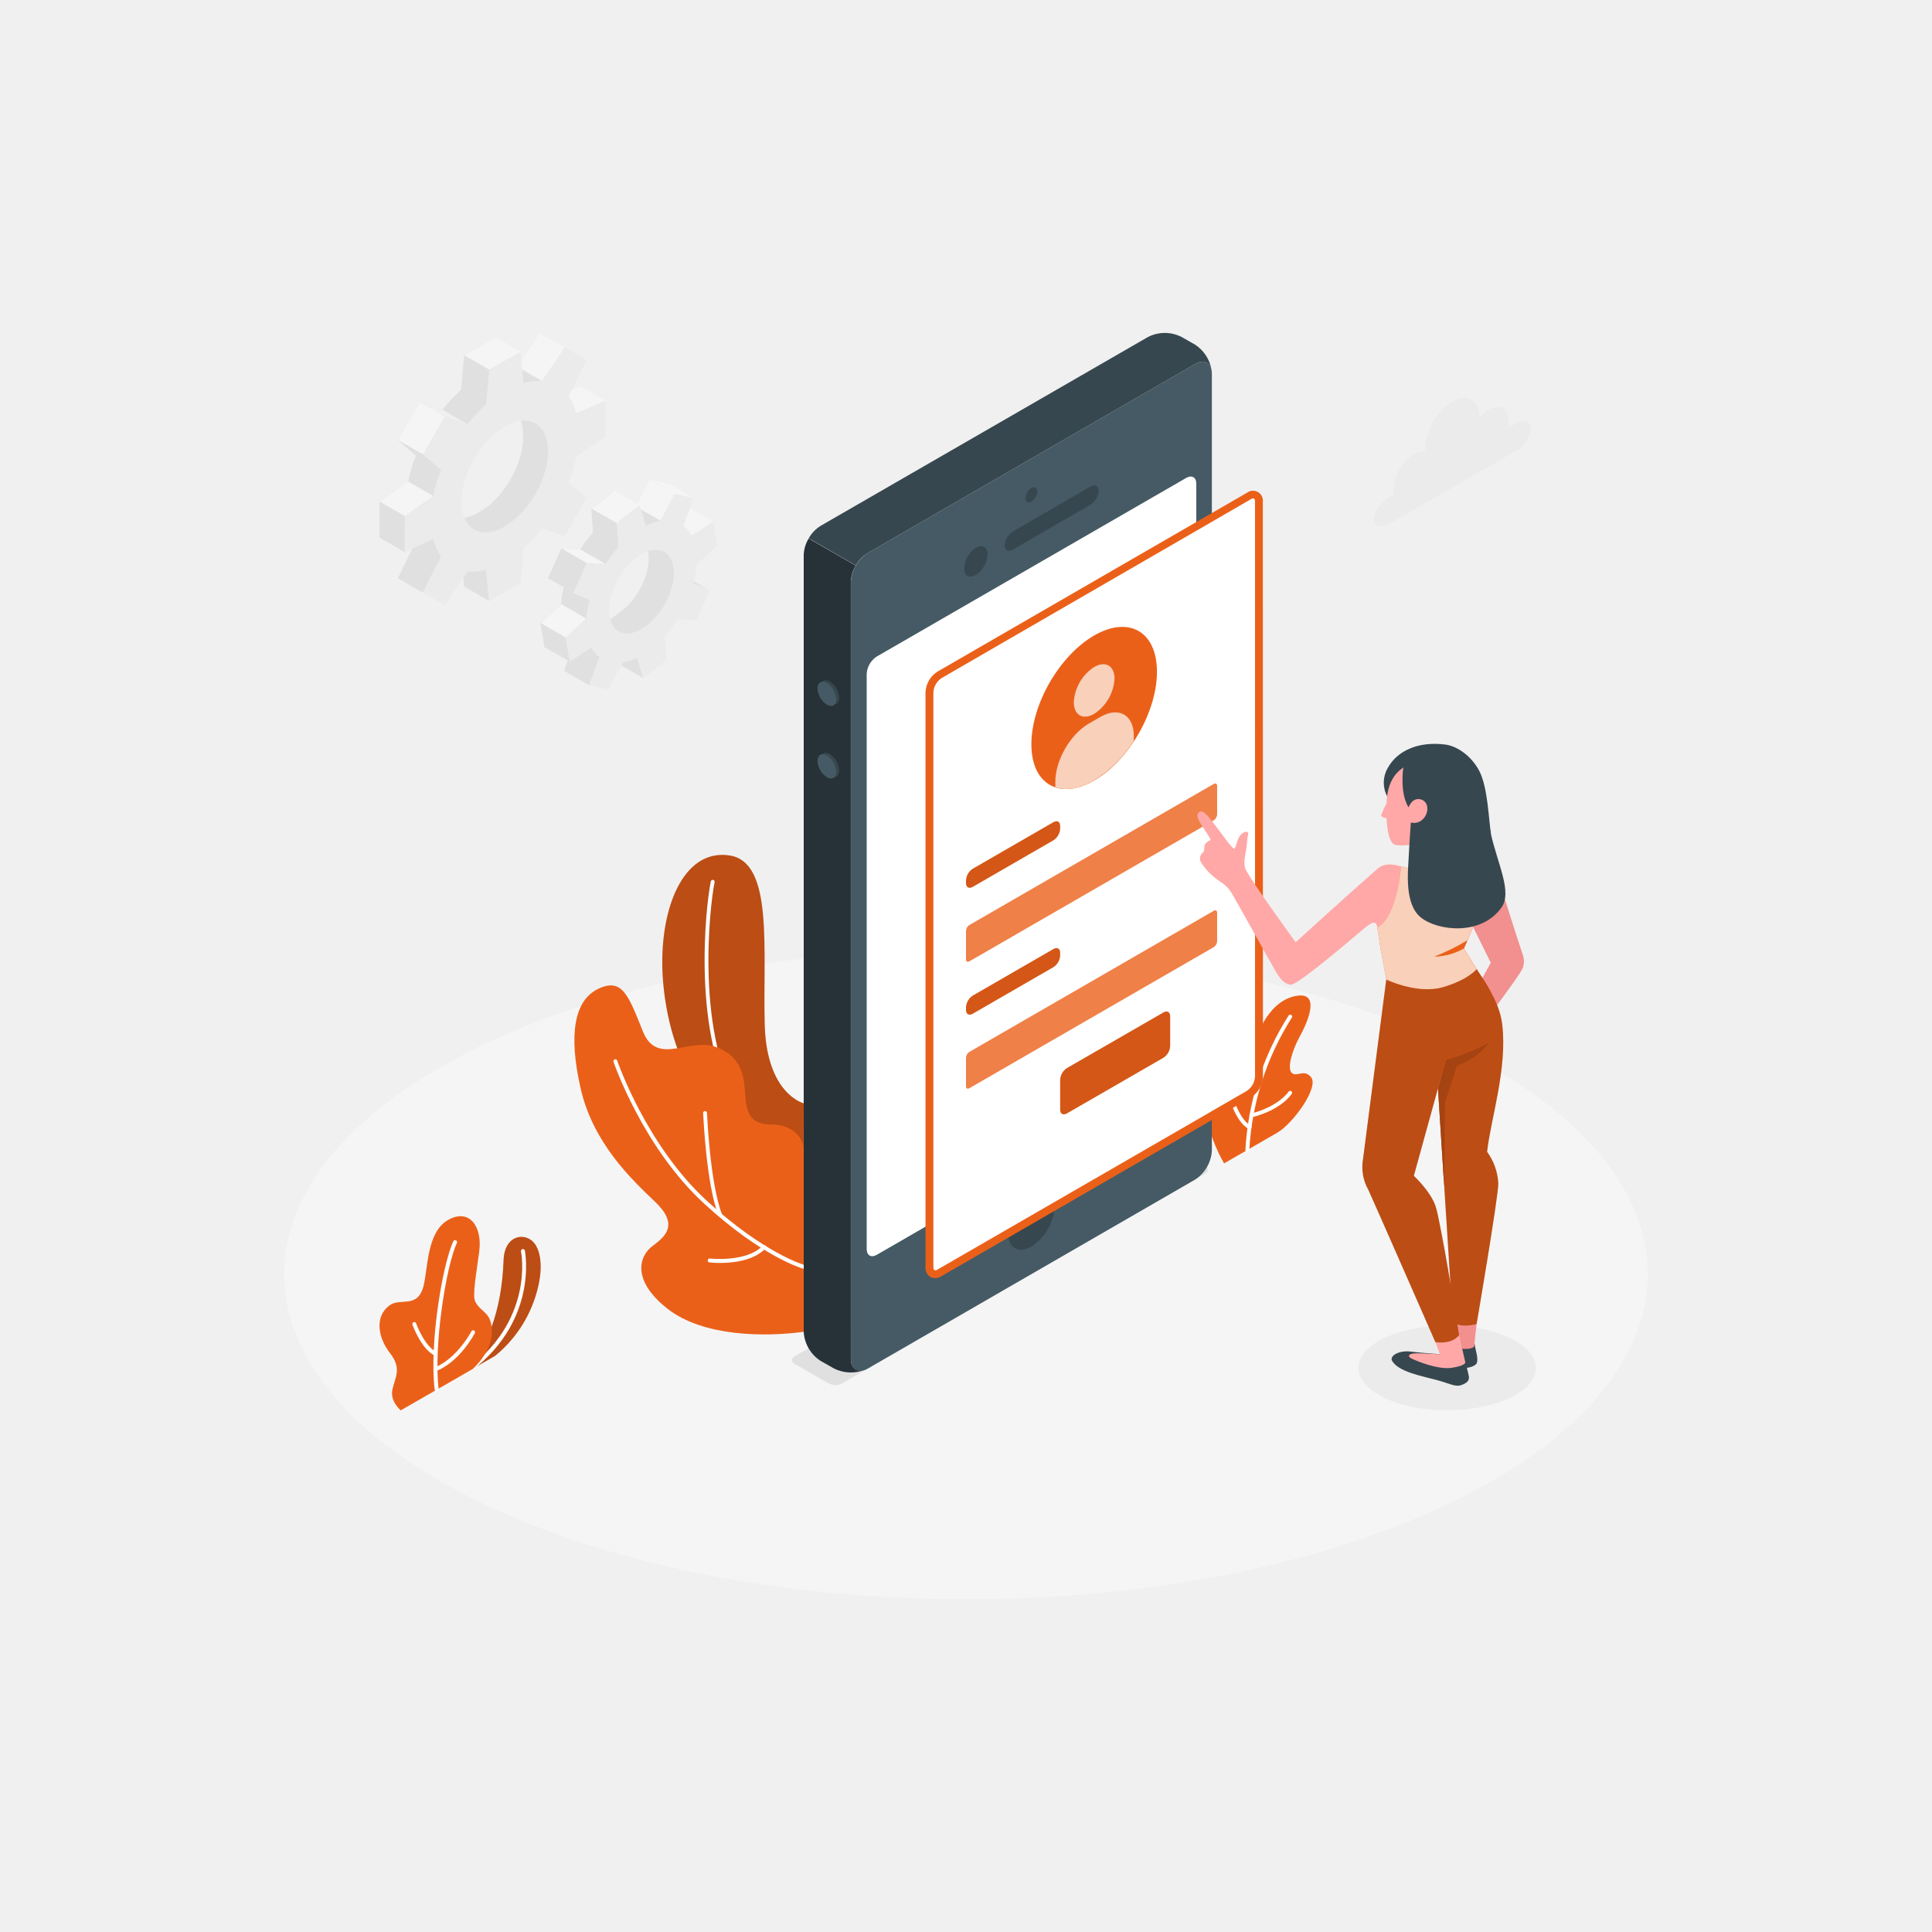
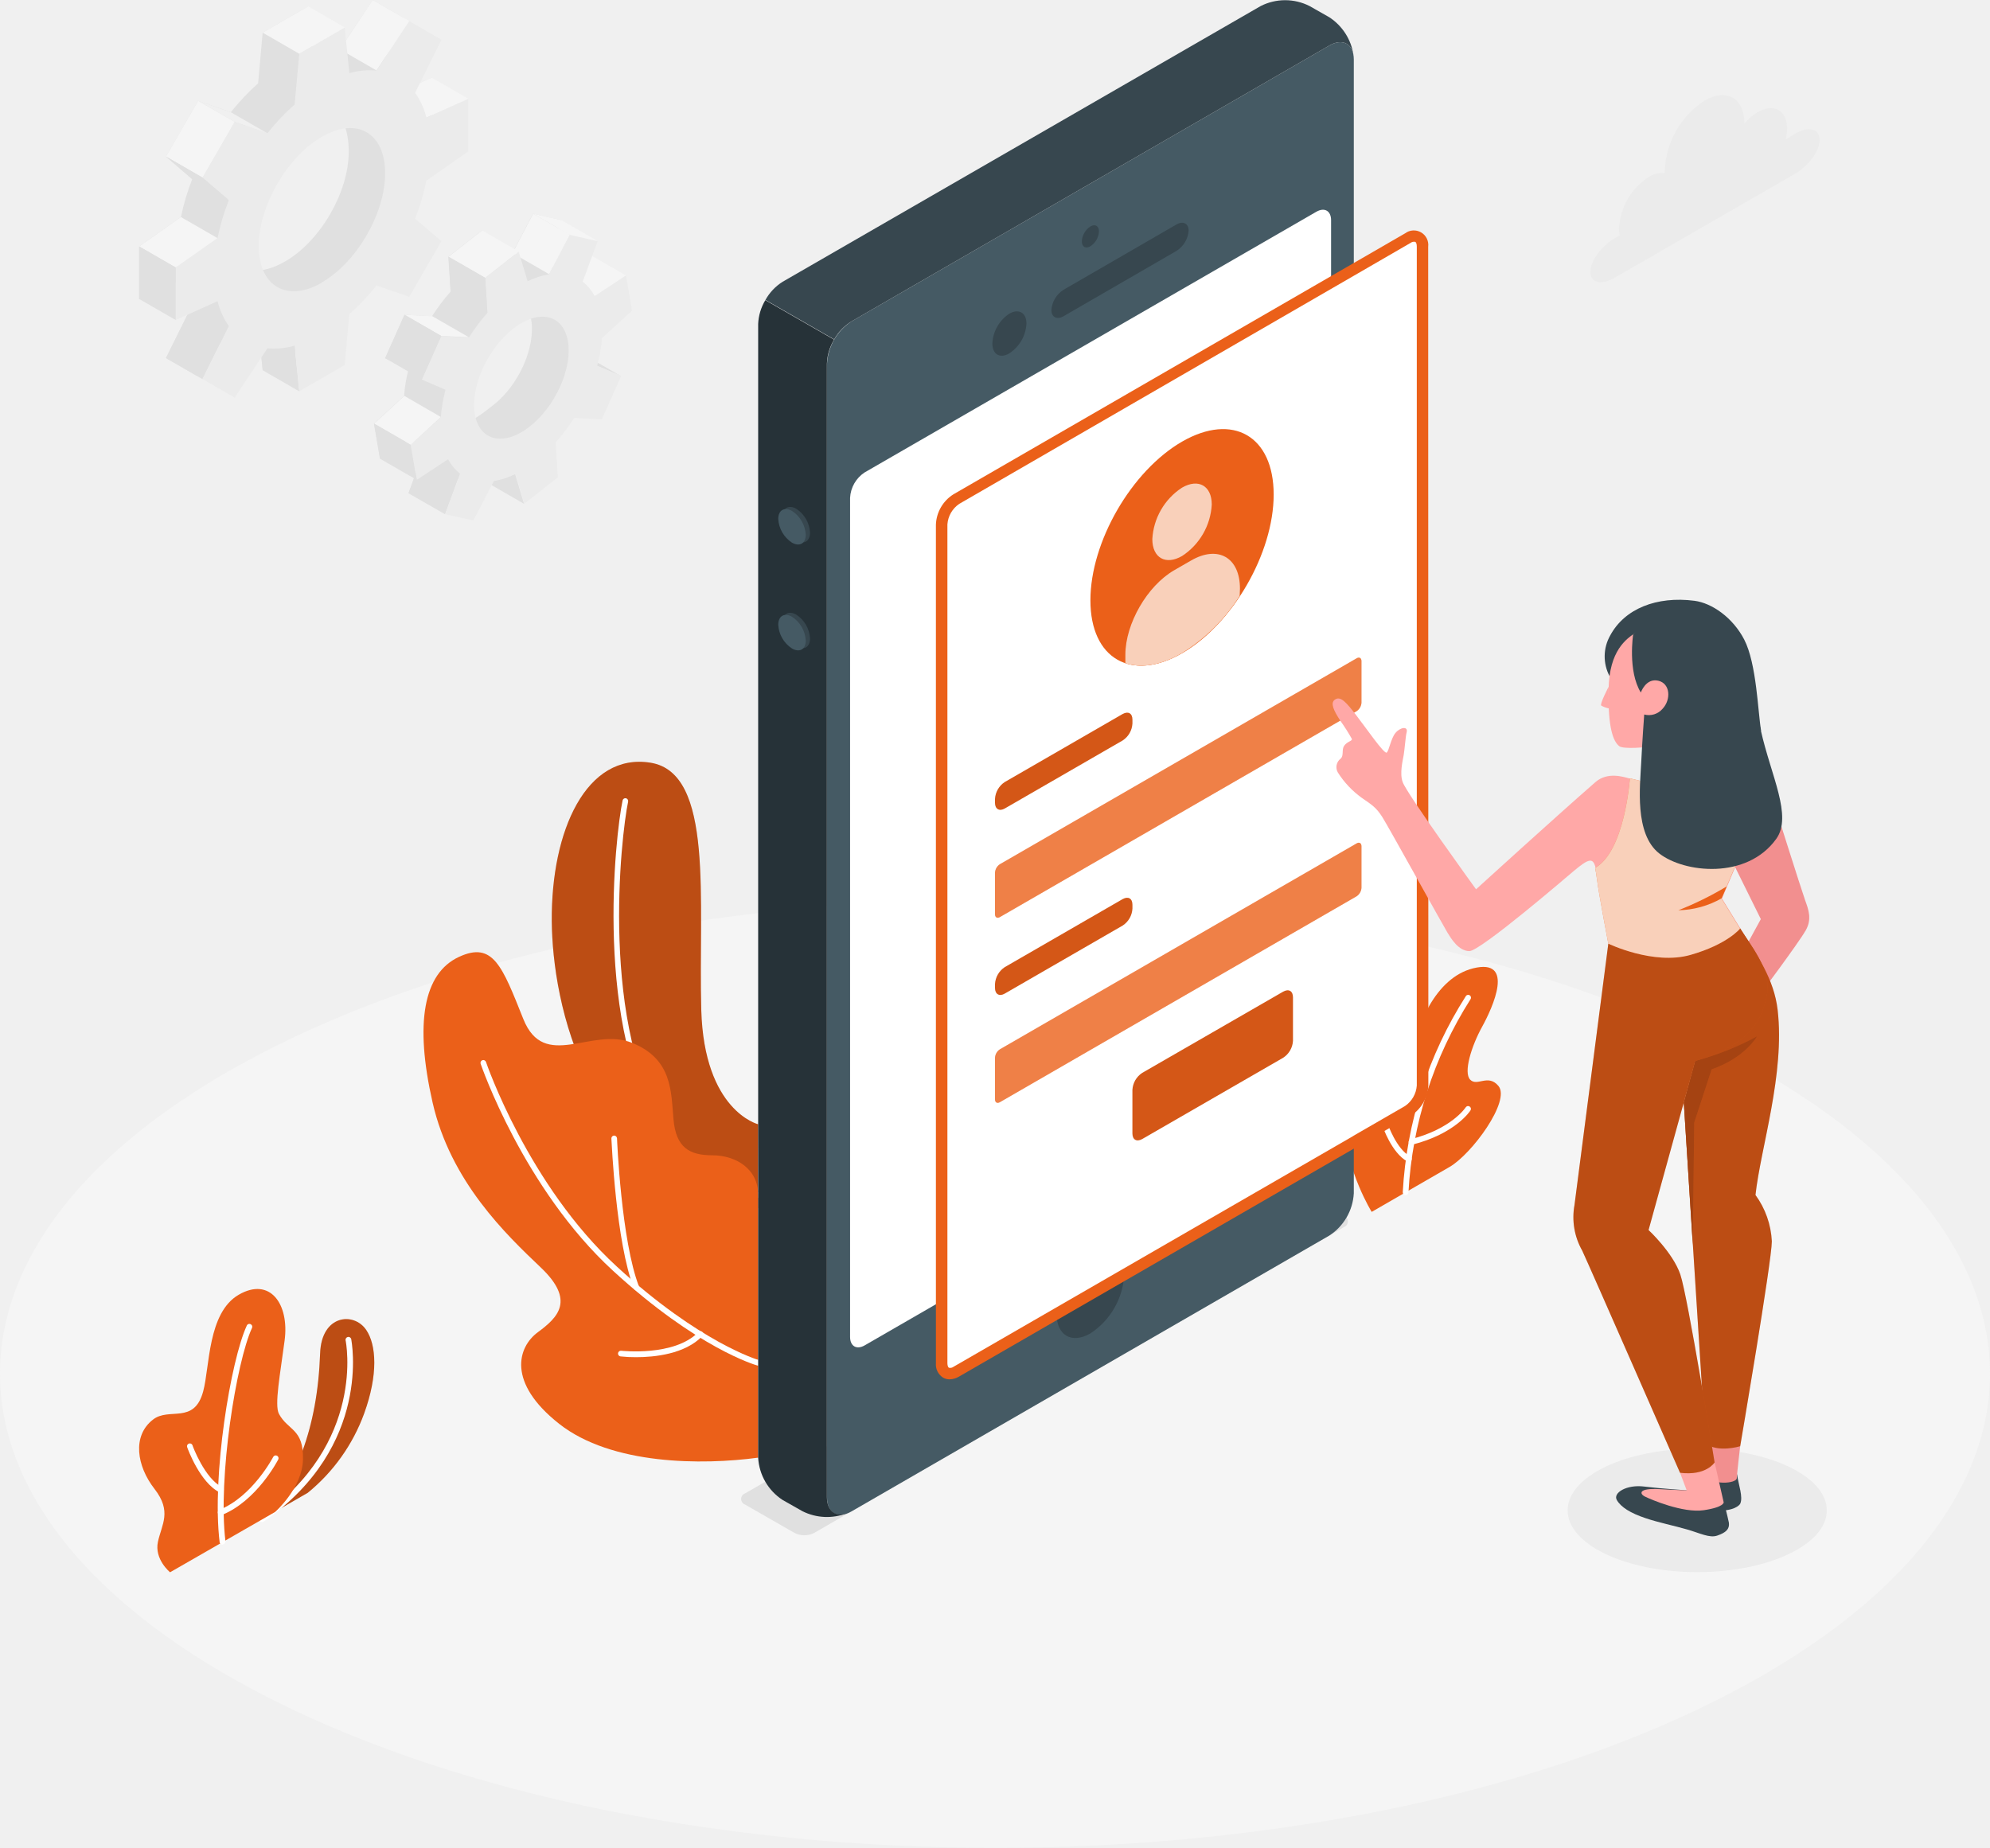
- <svg xmlns="http://www.w3.org/2000/svg" viewBox="0 0 500 500">
+ <svg xmlns="http://www.w3.org/2000/svg" viewBox="73.55 86.13 352.9 327.74">
  <g id="freepik--Floor--inject-17">
    <path d="M125.23,389.24c68.91,32.84,180.63,32.85,249.54,0s68.9-86.09,0-118.93-180.63-32.84-249.54,0S56.33,356.4,125.23,389.24Z" style="fill:#f5f5f5" />
  </g>
  <g id="freepik--Shadow--inject-17">
    <ellipse cx="374.53" cy="354.02" rx="22.98" ry="10.95" style="fill:#ebebeb" />
  </g>
  <g id="freepik--Plants--inject-17">
    <path d="M120,355.59l8.13-4.69a32.54,32.54,0,0,0,10-14.07c2.51-6.92,2.16-12.18.36-14.82-2.21-3.25-7.94-2.68-8.17,4.16C129.84,339.65,125.91,349,120,355.59Z" style="fill:#EB6019" />
    <path d="M120,355.59l8.13-4.69a32.54,32.54,0,0,0,10-14.07c2.51-6.92,2.16-12.18.36-14.82-2.21-3.25-7.94-2.68-8.17,4.16C129.84,339.65,125.91,349,120,355.59Z" style="opacity:0.2" />
    <path d="M120,356.09a.5.5,0,0,1-.28-.91c18.8-13,15.16-31.13,15.12-31.31a.5.5,0,1,1,1-.21c0,.19,3.84,18.94-15.52,32.34A.52.52,0,0,1,120,356.09Z" style="fill:#fff" />
    <path d="M103.71,365s-2.83-2.3-2.15-5.42,2.51-5.36-.62-9.38-4-9.38-.26-12.28c2.85-2.25,7.3.93,8.9-5,1.18-4.34.78-13.95,6.31-17.15s9,1.62,8.13,8.14c-.76,5.83-1.84,11.44-1,13,1.62,3,4.39,2.59,4.26,8.07-.11,5.1-4.94,9.32-4.94,9.32Z" style="fill:#EB6019" />
    <path d="M113,360.11a.51.51,0,0,1-.5-.44c-1.43-11.85,2-32.31,4.8-38.39A.5.5,0,0,1,118,321a.49.49,0,0,1,.24.66c-2.77,6-6.08,26.52-4.71,37.85a.5.5,0,0,1-.44.55Z" style="fill:#fff" />
    <path d="M112.73,350.88a.42.42,0,0,1-.22-.05c-3.47-1.69-5.67-7.72-5.76-8a.5.5,0,1,1,.94-.34c0,.06,2.15,5.9,5.26,7.41a.5.5,0,0,1-.22.95Z" style="fill:#fff" />
    <path d="M112.67,354.88a.49.49,0,0,1-.46-.32.5.5,0,0,1,.27-.65c5.84-2.34,9.48-9.29,9.52-9.37a.5.5,0,0,1,.89.46c-.16.3-3.85,7.36-10,9.84A.43.43,0,0,1,112.67,354.88Z" style="fill:#fff" />
    <path d="M316.8,301.08S312.43,294,312,286.31s1.26-10.89,3.58-11.81,2.5,1.91,3.69,3.58,3.62.72,4.52-4.49,4.18-14,11-15.71c7.5-1.86,3.48,6.94,1.59,10.37s-3.35,8.11-2.11,9.38,3.17-1.08,5,1.1c2.23,2.63-4.7,12.1-8.68,14.39Z" style="fill:#EB6019" />
    <path d="M322.79,298.11h0a.5.5,0,0,1-.48-.52,72,72,0,0,1,11.2-34.8.49.49,0,0,1,.7-.11.5.5,0,0,1,.11.69,71.08,71.08,0,0,0-11,34.27A.5.5,0,0,1,322.79,298.11Z" style="fill:#fff" />
    <path d="M323.36,292.2a.53.53,0,0,1-.24-.06c-2.8-1.55-4.35-6.15-4.41-6.34a.5.5,0,0,1,.31-.64.5.5,0,0,1,.63.32s1.5,4.43,4,5.78a.51.51,0,0,1,.19.68A.49.49,0,0,1,323.36,292.2Z" style="fill:#fff" />
    <path d="M323.85,289.17a.5.5,0,0,1-.48-.38.49.49,0,0,1,.36-.6c7.22-1.83,9.72-5.61,9.74-5.65a.5.5,0,0,1,.85.54c-.11.17-2.71,4.14-10.34,6.08Z" style="fill:#fff" />
    <path d="M208,285.54s-9.59-2.34-10.09-20.3c-.53-19.38,2.35-42-9-43.83s-17.65,12-17.51,28.15c.13,14.14,5.83,44.84,36.56,50.86Z" style="fill:#EB6019" />
    <path d="M208,285.54s-9.59-2.34-10.09-20.3c-.53-19.38,2.35-42-9-43.83s-17.65,12-17.51,28.15c.13,14.14,5.83,44.84,36.56,50.86Z" style="opacity:0.2" />
    <path d="M208,298.58h-.09c-6.91-1.26-12.54-5.07-16.73-11.31-12.42-18.53-8.51-53.13-7.22-59.17a.51.51,0,0,1,.59-.39.52.52,0,0,1,.39.6c-1.27,6-5.16,40.16,7.07,58.4a24.12,24.12,0,0,0,16.08,10.88.5.5,0,0,1,.4.59A.49.49,0,0,1,208,298.58Z" style="fill:#fff" />
    <path d="M208,344.67c-9.91,1.34-26,1.32-35.29-6s-7.35-13.62-3.78-16.25,6.67-5.63.53-11.47-16-15.22-19.2-29.29-1.62-22.87,4.66-25.8c6.09-2.84,7.7,1.68,11.43,11s12.12,1.33,19.3,4.24,6.89,8.67,7.34,13.62,2.82,6.32,6.89,6.32,8.12,2.34,8.12,7Z" style="fill:#EB6019" />
    <path d="M208,328.33a.3.3,0,0,1-.13,0c-.43-.12-10.68-3.1-25.61-16.81-15.9-14.6-23.4-36.5-23.48-36.72a.51.51,0,0,1,.32-.63.5.5,0,0,1,.63.31c.07.22,7.5,21.88,23.21,36.3,14.72,13.53,25.09,16.56,25.2,16.59a.5.5,0,0,1,.34.62A.49.49,0,0,1,208,328.33Z" style="fill:#fff" />
    <path d="M186.43,315a.48.48,0,0,1-.46-.32c-3.21-8.24-3.94-25.87-4-26.62a.51.51,0,0,1,.48-.52.53.53,0,0,1,.52.48c0,.18.75,18.21,3.9,26.3a.5.5,0,0,1-.29.65A.52.52,0,0,1,186.43,315Z" style="fill:#fff" />
    <path d="M186.35,326.85a23.62,23.62,0,0,1-2.76-.14.5.5,0,1,1,.12-1c.09,0,9.4,1.06,13.67-3.29a.5.5,0,1,1,.71.7C195,326.31,189.61,326.85,186.35,326.85Z" style="fill:#fff" />
  </g>
  <g id="freepik--Gear--inject-17">
    <path d="M179.15,137.49l-1.08-6.23-5.56,3.66a7.71,7.71,0,0,0-2.11-2.57l2.66-7.2-5-1.11-3.66,7a13.63,13.63,0,0,0-3.81,1.24L159,127l-5.94,4.67.39,6.2a33.37,33.37,0,0,0-3.28,4.34l-4.9-.25-3.44,7.71,4.21,1.8a24.68,24.68,0,0,0-.83,4.88l-5.35,4.92,1.07,6.24,5.57-3.66a7.56,7.56,0,0,0,2.11,2.56L146,173.62l5,1.1,5.24-5.1c1.21-.19.91-2.47,2.23-3.12l1.59,5.26,5.93-4.66-.15-2.44c1.2-1.34,5.74-4.29,6.72-5.83l1.23-2,3.44-7.71-1.6-2.9-1.78-3.78ZM161,158c-4.56,3.58-6,4.37-6.77-.42s1.84-12.07,6.4-15.66,6.3-3.84,7.12.94S165.57,154.46,161,158Z" style="fill:#e0e0e0" />
    <polygon points="168.1 124.04 174.59 127.78 170.93 134.76 164.44 131.02 168.1 124.04" style="fill:#f5f5f5" />
    <polygon points="184.56 135 179 138.66 172.51 134.92 178.07 131.26 184.56 135" style="fill:#f5f5f5" />
    <polygon points="183.67 152.83 179.46 151.04 172.97 147.3 177.18 149.09 183.67 152.83" style="fill:#e0e0e0" />
    <polygon points="145.99 173.62 152.48 177.35 155.14 170.15 148.65 166.41 145.99 173.62" style="fill:#e0e0e0" />
    <polygon points="166.49 175.5 160.01 171.76 158.42 166.5 164.91 170.24 166.49 175.5" style="fill:#e0e0e0" />
    <path d="M185.63,141.23,184.56,135,179,138.66a7.74,7.74,0,0,0-2.12-2.57l2.66-7.2-4.95-1.11-3.67,7a13.63,13.63,0,0,0-3.81,1.24l-1.58-5.26-5.94,4.67.39,6.2A33.37,33.37,0,0,0,156.7,146l-4.91-.25-3.44,7.71,4.21,1.8a25.4,25.4,0,0,0-.83,4.89L146.39,165l1.07,6.24,5.56-3.66a7.7,7.7,0,0,0,2.12,2.56l-2.66,7.2,5,1.11,3.66-7a13.31,13.31,0,0,0,3.82-1.25l1.58,5.26,5.94-4.66-.39-6.2a33.37,33.37,0,0,0,3.28-4.34l4.91.24,3.44-7.71L179.45,151a24.81,24.81,0,0,0,.84-4.89ZM167.5,161.78c-4.55,3.58-8.91,2.61-9.74-2.17s2.2-11.57,6.76-15.15,8.91-2.6,9.74,2.18S172.06,158.2,167.5,161.78Z" style="fill:#ebebeb" />
    <polygon points="165.53 130.74 159.04 127 153.1 131.67 159.59 135.41 165.53 130.74" style="fill:#f5f5f5" />
    <polygon points="153.1 131.67 153.49 137.87 159.98 141.61 159.59 135.41 153.1 131.67" style="fill:#e0e0e0" />
    <polygon points="156.7 145.95 150.21 142.21 145.31 141.97 151.79 145.71 156.7 145.95" style="fill:#f5f5f5" />
    <polygon points="145.31 141.97 141.87 149.67 148.35 153.41 151.79 145.71 145.31 141.97" style="fill:#e0e0e0" />
    <polygon points="151.73 160.09 145.25 156.35 139.9 161.27 146.38 165.01 151.73 160.09" style="fill:#f5f5f5" />
    <polygon points="147.46 171.25 140.97 167.51 139.9 161.27 146.38 165.01 147.46 171.25" style="fill:#e0e0e0" />
    <polygon points="174.59 127.78 168.1 124.04 173.06 125.15 179.54 128.89 174.59 127.78" style="fill:#f5f5f5" />
    <path d="M150.09,109.21V99.9l-7.41,3.34a13.36,13.36,0,0,0-2-4.41l4.67-9.41-5.7-3.29-5.82,8.75a13.21,13.21,0,0,0-4.82.47l-.82-8.09-8.06,4.66-.81,9a39.68,39.68,0,0,0-4.82,5.1l-5.82-2-5.7,9.88,4.66,4a40.21,40.21,0,0,0-2,6.72l-7.41,5.21v9.32l7.41-3.34a13.36,13.36,0,0,0,2,4.41L103,149.64l5.7,3.29,5.82-8.75a13.23,13.23,0,0,0,4.82-.47l.81,8.09,8.06-4.66.82-9a15.2,15.2,0,0,0,6.46-4.54l4.18,1.47,5.7-9.87-3.5-3a20.81,20.81,0,0,0,.83-7.73Zm-25.93,23.26c-6.18,3.57-10,1-10-6.11s5.11-15.9,11.3-19.47,9.93-1,9.93,6.17S130.35,128.89,124.16,132.47Z" style="fill:#e0e0e0" />
    <polygon points="146.13 89.86 139.65 86.13 133.83 94.88 140.31 98.62 146.13 89.86" style="fill:#f5f5f5" />
    <polygon points="156.58 103.64 150.09 99.9 142.68 103.24 149.17 106.98 156.58 103.64" style="fill:#f5f5f5" />
    <polygon points="126.61 155.54 120.13 151.8 119.32 143.71 125.8 147.45 126.61 155.54" style="fill:#e0e0e0" />
    <polygon points="102.97 149.64 109.46 153.38 114.13 143.97 107.64 140.23 102.97 149.64" style="fill:#e0e0e0" />
    <path d="M156.58,113v-9.31L149.17,107a13.17,13.17,0,0,0-2-4.41l4.67-9.41-5.7-3.3-5.82,8.76a13,13,0,0,0-4.82.47L134.68,91l-8.06,4.66-.82,9a40.38,40.38,0,0,0-4.82,5.1l-5.82-2-5.7,9.88,4.67,4a39.29,39.29,0,0,0-2,6.72l-7.41,5.21v9.32l7.41-3.34a13.16,13.16,0,0,0,2,4.41l-4.67,9.41,5.7,3.29,5.82-8.75a13.21,13.21,0,0,0,4.82-.47l.82,8.09,8.06-4.66.81-9a39.68,39.68,0,0,0,4.82-5.1l5.82,2,5.7-9.87-4.67-4a39.34,39.34,0,0,0,2-6.72Zm-25.93,23.26c-6.19,3.57-11.21.67-11.21-6.47s5-15.83,11.21-19.41,11.2-.67,11.2,6.47S136.83,132.63,130.65,136.21Z" style="fill:#ebebeb" />
    <polygon points="114.5 106.04 120.98 109.78 115.16 107.75 108.68 104 114.5 106.04" style="fill:#f0f0f0" />
    <rect x="103.37" y="107.07" width="11.41" height="7.49" transform="translate(-41.42 149.93) rotate(-60.02)" style="fill:#f5f5f5" />
    <polygon points="102.97 113.88 109.46 117.62 114.13 121.64 107.64 117.91 102.97 113.88" style="fill:#e0e0e0" />
    <polygon points="105.64 124.63 112.13 128.37 104.72 133.58 98.23 129.84 105.64 124.63" style="fill:#f5f5f5" />
    <polygon points="98.23 129.84 104.72 133.58 104.72 142.9 98.23 139.16 98.23 129.84" style="fill:#e0e0e0" />
    <polygon points="134.68 91 128.19 87.26 120.13 91.92 126.61 95.66 134.68 91" style="fill:#f5f5f5" />
  </g>
  <g id="freepik--Device--inject-17">
    <path d="M217.88,358.05l94-54.28a1.06,1.06,0,0,0,0-2l-8.69-5a3.86,3.86,0,0,0-3.47,0L205.69,351a1.06,1.06,0,0,0,0,2l8.72,5A3.86,3.86,0,0,0,217.88,358.05Z" style="fill:#e0e0e0" />
    <path d="M309.3,94.2l-84.76,48.94a9.58,9.58,0,0,0-4.33,7.5V351.71c0,2.76,1.94,3.88,4.33,2.5l84.76-48.94a9.55,9.55,0,0,0,4.33-7.5V96.7C313.63,93.94,311.7,92.82,309.3,94.2Z" style="fill:#455a64" />
    <path d="M224.54,143.14,309.3,94.2c2.14-1.24,3.91-.47,4.27,1.68a9.68,9.68,0,0,0-4.27-6.68l-3.52-2a9.57,9.57,0,0,0-8.66,0L212.35,136.1a8.91,8.91,0,0,0-3.06,3.23l12.19,7A8.75,8.75,0,0,1,224.54,143.14Z" style="fill:#37474f" />
    <path d="M208,344.67a9.58,9.58,0,0,0,4.33,7.5l3.53,2a9.7,9.7,0,0,0,7.92.34c-2,.78-3.59-.37-3.59-2.84V150.64a8.8,8.8,0,0,1,1.27-4.27l-12.19-7A8.91,8.91,0,0,0,208,143.6Z" style="fill:#263238" />
    <path d="M226.87,169.93,307,123.68c1.44-.82,2.6-.15,2.6,1.5V274a5.73,5.73,0,0,1-2.6,4.5l-80.1,46.25c-1.44.83-2.6.16-2.6-1.5V174.43A5.74,5.74,0,0,1,226.87,169.93Z" style="fill:#fff" />
    <path d="M266.92,126.29a3.38,3.38,0,0,0-1.52,2.64c0,1,.68,1.37,1.52.88a3.35,3.35,0,0,0,1.52-2.64C268.44,126.2,267.76,125.81,266.92,126.29Z" style="fill:#37474f" />
    <path d="M266.92,308.74a13.3,13.3,0,0,0-6,10.42c0,3.83,2.69,5.39,6,3.47a13.31,13.31,0,0,0,6-10.42C272.94,308.38,270.24,306.82,266.92,308.74Z" style="fill:#37474f" />
    <path d="M252.53,141.77a6.73,6.73,0,0,0-3,5.28c0,1.94,1.36,2.73,3,1.76a6.73,6.73,0,0,0,3.05-5.28C255.58,141.59,254.22,140.8,252.53,141.77Z" style="fill:#37474f" />
    <path d="M260,141.11c0,1.3,1,1.79,2.17,1.1l20-11.57a4.64,4.64,0,0,0,2.17-3.6c0-1.29-1-1.78-2.17-1.09l-20,11.57A4.64,4.64,0,0,0,260,141.11Z" style="fill:#37474f" />
    <path d="M214.76,176.37a5.39,5.39,0,0,1,2.44,4.22c0,1.56-1.09,2.19-2.44,1.41a5.4,5.4,0,0,1-2.43-4.22C212.33,176.23,213.42,175.6,214.76,176.37Z" style="fill:#37474f" />
    <path d="M214.76,195.15a5.39,5.39,0,0,1,2.44,4.22c0,1.55-1.09,2.18-2.44,1.41a5.4,5.4,0,0,1-2.43-4.22C212.33,195,213.42,194.37,214.76,195.15Z" style="fill:#37474f" />
    <path d="M214,176.75a5.39,5.39,0,0,1,2.44,4.22c0,1.55-1.09,2.18-2.44,1.41a5.39,5.39,0,0,1-2.44-4.22C211.57,176.6,212.66,176,214,176.75Z" style="fill:#455a64" />
    <path d="M214,195.52a5.39,5.39,0,0,1,2.44,4.23c0,1.55-1.09,2.18-2.44,1.4a5.36,5.36,0,0,1-2.44-4.22C211.57,195.38,212.66,194.75,214,195.52Z" style="fill:#455a64" />
    <path d="M325.82,129.89c0-1.66-1.16-2.33-2.6-1.5l-9.59,5.53-70.51,40.72a5.73,5.73,0,0,0-2.6,4.5V327.92c0,1.66,1.16,2.33,2.6,1.5l70.54-40.73,9.56-5.52a5.73,5.73,0,0,0,2.6-4.5Z" style="fill:#fff" />
    <path d="M326.82,129.89a2.57,2.57,0,0,0-4.1-2.37l-9.15,5.29h0l-70.95,41a6.66,6.66,0,0,0-3.1,5.37V327.92a2.77,2.77,0,0,0,1.26,2.55,2.29,2.29,0,0,0,1.18.31,3.42,3.42,0,0,0,1.66-.49l71-41h0l9.13-5.27a6.75,6.75,0,0,0,3.1-5.37ZM313.59,287.58l0,0-.82.48h0l-70.11,40.48a1,1,0,0,1-.84.18c-.13-.08-.26-.36-.26-.82V179.14a4.81,4.81,0,0,1,2.1-3.64L313.7,135h0l10-5.79a1,1,0,0,1,.84-.18c.13.08.26.36.26.82V278.67a4.81,4.81,0,0,1-2.1,3.64l-9.13,5.27Z" style="fill:#EB6019" />
    <path d="M283.17,164.46c9-5.18,16.25-1,16.25,9.39s-7.28,23-16.25,28.14-16.25,1-16.25-9.38S274.2,169.65,283.17,164.46Z" style="fill:#EB6019" />
    <path d="M283.17,172.62c2.91-1.68,5.27-.32,5.27,3a11.65,11.65,0,0,1-5.27,9.13c-2.91,1.68-5.27.32-5.27-3A11.65,11.65,0,0,1,283.17,172.62Z" style="fill:#EB6019" />
    <path d="M293.44,190.54c0-5.52-3.87-7.76-8.66-5l-3,1.73c-4.78,2.76-8.66,9.48-8.66,15v1.49c2.77.91,6.25.42,10-1.77a32,32,0,0,0,10.27-10.17Z" style="fill:#EB6019" />
    <path d="M283.17,172.62c2.91-1.68,5.27-.32,5.27,3a11.65,11.65,0,0,1-5.27,9.13c-2.91,1.68-5.27.32-5.27-3A11.65,11.65,0,0,1,283.17,172.62Z" style="fill:#fff;opacity:0.7" />
    <path d="M293.44,190.54c0-5.52-3.87-7.76-8.66-5l-3,1.73c-4.78,2.76-8.66,9.48-8.66,15v1.49c2.77.91,6.25.42,10-1.77a32,32,0,0,0,10.27-10.17Z" style="fill:#fff;opacity:0.7" />
    <path d="M251.73,224.84l20.91-12.07c1-.55,1.73-.11,1.73,1v.69a3.82,3.82,0,0,1-1.73,3l-20.91,12.07c-.95.55-1.73.1-1.73-1v-.69A3.83,3.83,0,0,1,251.73,224.84Z" style="fill:#EB6019" />
    <path d="M251.73,224.84l20.91-12.07c1-.55,1.73-.11,1.73,1v.69a3.82,3.82,0,0,1-1.73,3l-20.91,12.07c-.95.55-1.73.1-1.73-1v-.69A3.83,3.83,0,0,1,251.73,224.84Z" style="opacity:0.1" />
    <path d="M250.87,239.41l63.26-36.52c.47-.28.86-.06.86.5v7.38a1.94,1.94,0,0,1-.86,1.5l-63.26,36.52c-.48.28-.87.05-.87-.5v-7.38A1.92,1.92,0,0,1,250.87,239.41Z" style="fill:#EB6019" />
    <path d="M250.87,239.41l63.26-36.52c.47-.28.86-.06.86.5v7.38a1.94,1.94,0,0,1-.86,1.5l-63.26,36.52c-.48.28-.87.05-.87-.5v-7.38A1.92,1.92,0,0,1,250.87,239.41Z" style="fill:#fff;opacity:0.2" />
    <path d="M251.73,257.67l20.91-12.07c1-.55,1.73-.1,1.73,1v.69a3.81,3.81,0,0,1-1.73,3l-20.91,12.07c-.95.56-1.73.11-1.73-1v-.69A3.85,3.85,0,0,1,251.73,257.67Z" style="fill:#EB6019" />
    <path d="M251.73,257.67l20.91-12.07c1-.55,1.73-.1,1.73,1v.69a3.81,3.81,0,0,1-1.73,3l-20.91,12.07c-.95.56-1.73.11-1.73-1v-.69A3.85,3.85,0,0,1,251.73,257.67Z" style="opacity:0.1" />
    <path d="M250.87,272.24l63.26-36.52c.47-.28.86-.05.86.5v7.38a1.94,1.94,0,0,1-.86,1.5l-63.26,36.52c-.48.28-.87.06-.87-.5v-7.38A1.92,1.92,0,0,1,250.87,272.24Z" style="fill:#EB6019" />
    <path d="M250.87,272.24l63.26-36.52c.47-.28.86-.05.86.5v7.38a1.94,1.94,0,0,1-.86,1.5l-63.26,36.52c-.48.28-.87.06-.87-.5v-7.38A1.92,1.92,0,0,1,250.87,272.24Z" style="fill:#fff;opacity:0.2" />
    <path d="M276.1,276.43l25-14.41c1-.56,1.74-.11,1.74,1v7.72a3.82,3.82,0,0,1-1.74,3l-25,14.42c-1,.55-1.73.1-1.73-1v-7.73A3.86,3.86,0,0,1,276.1,276.43Z" style="fill:#EB6019" />
    <path d="M276.1,276.43l25-14.41c1-.56,1.74-.11,1.74,1v7.72a3.82,3.82,0,0,1-1.74,3l-25,14.42c-1,.55-1.73.1-1.73-1v-7.73A3.86,3.86,0,0,1,276.1,276.43Z" style="opacity:0.1" />
  </g>
  <g id="freepik--Character--inject-17">
    <path d="M335.3,243.85s-12.28-16.94-13-19c-.57-1.52,0-3.78.18-4.83s.34-3.39.52-4c.3-1.14-1.17-.91-2,.13s-1.11,3.12-1.54,3.46-3.7-4.43-5.41-6.63-2.78-3.54-3.83-2.72c-.75.59-.19,1.87,1.05,3.75a33.77,33.77,0,0,1,2,3.15c.19.41-.83.44-1.38,1.29-.43.66,0,1.73-.6,2.24a1.89,1.89,0,0,0-.48,2.47,16.34,16.34,0,0,0,4.23,4.48c1.84,1.27,2.58,1.72,3.67,3.45s10.87,19.4,11.53,20.46,1.93,3.22,3.86,3.28,17.73-13.54,18.54-14.22c2.6-2.17,3.43-2.48,3.87-.53a19.25,19.25,0,0,1,.34,2.1c.31,2.48,2,11.34,2,11.34s8,3.87,14.57,2,8.79-4.66,8.79-4.66l-3.29-5.36c.89-2.21,5-11.17,6.33-17.44l-20.6-3.33c-.42-.09-1.1-.26-2-.49-1.13-.3-4-1.29-6.17.61-7.08,6.17-21.16,19-21.16,19" style="fill:#ffa8a7" />
    <path d="M376.14,347.79l-3.69,5.13a12.26,12.26,0,0,0,5.36,1.15c3.31.12,4.22-1,4.34-1.22.56-1.2-.31-3.36-.55-5.22Z" style="fill:#37474f" />
    <path d="M372.66,350.46s-4.48-.29-7.57-.67-5.54,1.12-4.82,2.39,2.43,2.33,5.09,3.22c2.27.77,5,1.32,7.36,2s4,1.57,5.37,1.09c1.53-.53,2.19-1.14,2.06-2.26a48.54,48.54,0,0,0-1.24-4.72Z" style="fill:#37474f" />
    <path d="M382.15,342.64s-.56,4.66-.6,5.66-4.55,1.32-5.41-.51l-.14-5.7Z" style="fill:#f28f8f" />
    <path d="M377.61,345.5l1.61,7.08s.15.86-3.53,1.41-9.46-1.93-10.45-2.43-1.1-1.51,2.52-1.31,4.9.21,4.9.21l-1.18-3.13Z" style="fill:#ffa8a7" />
    <path d="M385.19,228l2.55-.71s5.33,16.87,5.92,18.5,1.26,3.35.11,5.36c-1.37,2.39-8.58,12-8.58,12l-4.58-4.48,5.2-9.52-4.6-9.3Z" style="fill:#f28f8f" />
    <path d="M359,206.09a7.52,7.52,0,0,1,.11-7.27c2.54-4.71,8.2-7,14.94-6.13,3.12.41,6.8,3,8.81,6.87,2.22,4.29,2.43,12.93,3,16.2Z" style="fill:#37474f" />
    <path d="M358.82,207.94s-1.6,3.05-1.32,3.33a4.19,4.19,0,0,0,1.34.5Z" style="fill:#ffa8a7" />
    <path d="M363.68,198.3c-1.74,1.13-4.74,3.21-4.87,10.06-.14,7,.86,9.31,1.9,10.12.7.55,4.81.27,6.57-.14s6.83-2.92,8.66-6.73c2.15-4.48,1.71-11-1.48-13A11.14,11.14,0,0,0,363.68,198.3Z" style="fill:#ffa8a7" />
    <path d="M382.15,250.82c3.08,4.8,6,9,6.64,14.42,1.32,11.39-3,24.41-3.93,32.84a15.19,15.19,0,0,1,2.9,8.22c0,3.49-5.61,36.34-5.61,36.34s-4.08,1.24-6.15-.55l-3.85-60.43,2-7.36Z" style="fill:#EB6019" />
    <path d="M382.15,250.82c3.08,4.8,6,9,6.64,14.42,1.32,11.39-3,24.41-3.93,32.84a15.19,15.19,0,0,1,2.9,8.22c0,3.49-5.61,36.34-5.61,36.34s-4.08,1.24-6.15-.55l-3.85-60.43,2-7.36Z" style="opacity:0.2" />
    <path d="M372.15,281.66l2-7.36a49.13,49.13,0,0,0,11-4.37s-2.08,3.79-8.06,5.87L374,285.25l-.26,21.65Z" style="fill:#EB6019" />
    <path d="M372.15,281.66l2-7.36a49.13,49.13,0,0,0,11-4.37s-2.08,3.79-8.06,5.87L374,285.25l-.26,21.65Z" style="opacity:0.3" />
    <path d="M382.15,250.82c1.65,2.7,5.59,7.3,4.75,11.73-1,5.36-3.9,9.13-12.72,11.75l-8.28,30s4.31,4,5.63,7.87,6.08,33.35,6.08,33.35-1.48,2.41-6.13,1.83c0,0-16.21-37-17.35-39.41a12,12,0,0,1-1.37-8.05c.51-3.88,6-46.35,6-46.35Z" style="fill:#EB6019" />
    <path d="M382.15,250.82c1.65,2.7,5.59,7.3,4.75,11.73-1,5.36-3.9,9.13-12.72,11.75l-8.28,30s4.31,4,5.63,7.87,6.08,33.35,6.08,33.35-1.48,2.41-6.13,1.83c0,0-16.21-37-17.35-39.41a12,12,0,0,1-1.37-8.05c.51-3.88,6-46.35,6-46.35Z" style="opacity:0.2" />
    <path d="M385.19,228l-20.6-3.33c-.42-.09-1.1-.26-2-.49h0s-.88,12.92-6.17,15.88h0c.13.62.24,1.31.34,2.1.31,2.48,2,11.34,2,11.34s8,3.87,14.57,2,8.79-4.66,8.79-4.66l-3.29-5.36C379.75,243.25,383.89,234.29,385.19,228Z" style="fill:#EB6019" />
    <path d="M385.19,228l-20.6-3.33c-.42-.09-1.1-.26-2-.49h0s-.88,12.92-6.17,15.88h0c.13.62.24,1.31.34,2.1.31,2.48,2,11.34,2,11.34s8,3.87,14.57,2,8.79-4.66,8.79-4.66l-3.29-5.36C379.75,243.25,383.89,234.29,385.19,228Z" style="fill:#fff;opacity:0.7" />
    <path d="M379.76,243.35a58.15,58.15,0,0,1-8.57,4.23,16.1,16.1,0,0,0,7.67-2.12Z" style="fill:#EB6019" />
    <path d="M363.17,198.64s-1,6.5,1.36,10.32c0,0,.88-2.59,3.07-2.1s2.31,3.38.77,5a3.19,3.19,0,0,1-3.24,1s-.35,4.7-.54,8.64-1.23,12.53,3.2,16,15.55,4.69,20.76-2.59c2.9-4.05-.95-11.21-2.74-19.24-1.65-7.38-2.58-18.32-10.41-20.08S363.17,198.64,363.17,198.64Z" style="fill:#37474f" />
  </g>
  <g id="freepik--Cloud--inject-17">
    <path d="M391.9,109.83l-1.65,1a8.7,8.7,0,0,0,.23-1.79c0-3.35-2.35-4.7-5.25-3a9.26,9.26,0,0,0-2.33,2v0c0-4.5-3.16-6.33-7.06-4.08a15.61,15.61,0,0,0-7.06,12.23c0,.23,0,.45,0,.67a4.28,4.28,0,0,0-2.87.66,11.6,11.6,0,0,0-5.25,9.09,6.1,6.1,0,0,0,.13,1.26l-.88.51c-2.39,1.38-4.33,4.07-4.33,6s1.94,2.39,4.33,1l32-18.45c2.39-1.38,4.33-4.07,4.33-6S394.29,108.44,391.9,109.83Z" style="fill:#ebebeb" />
  </g>
</svg>
